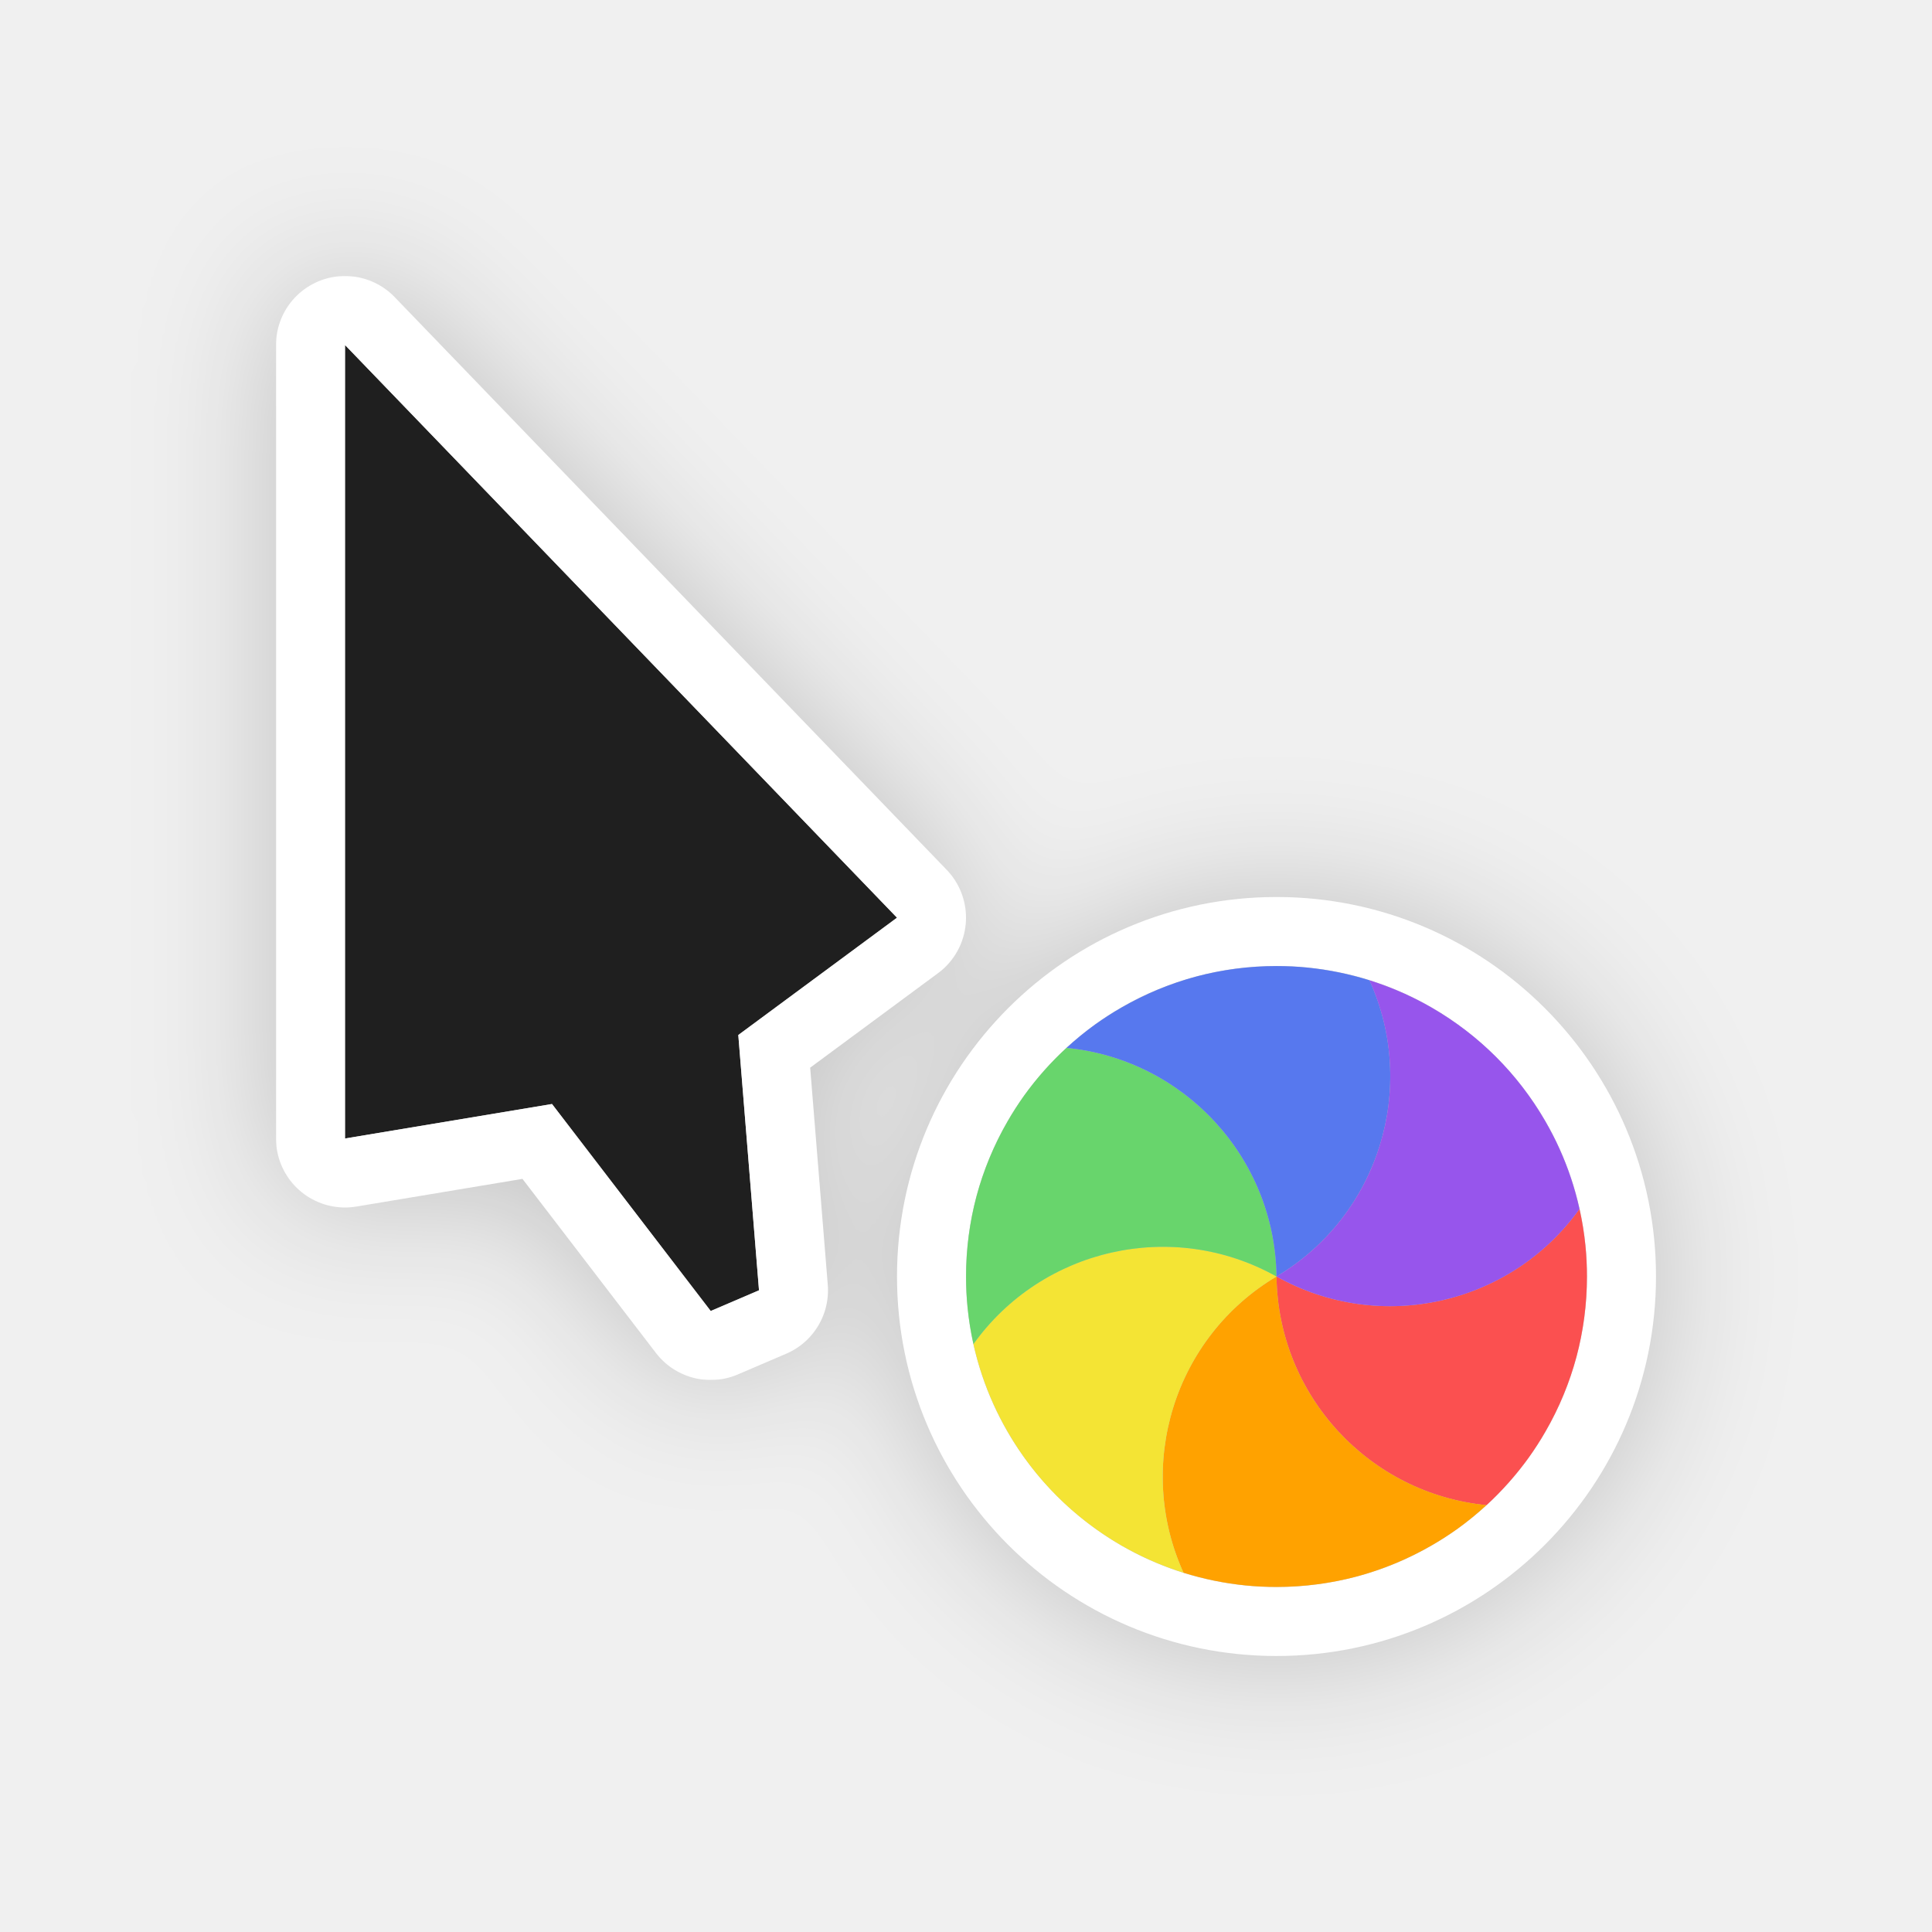
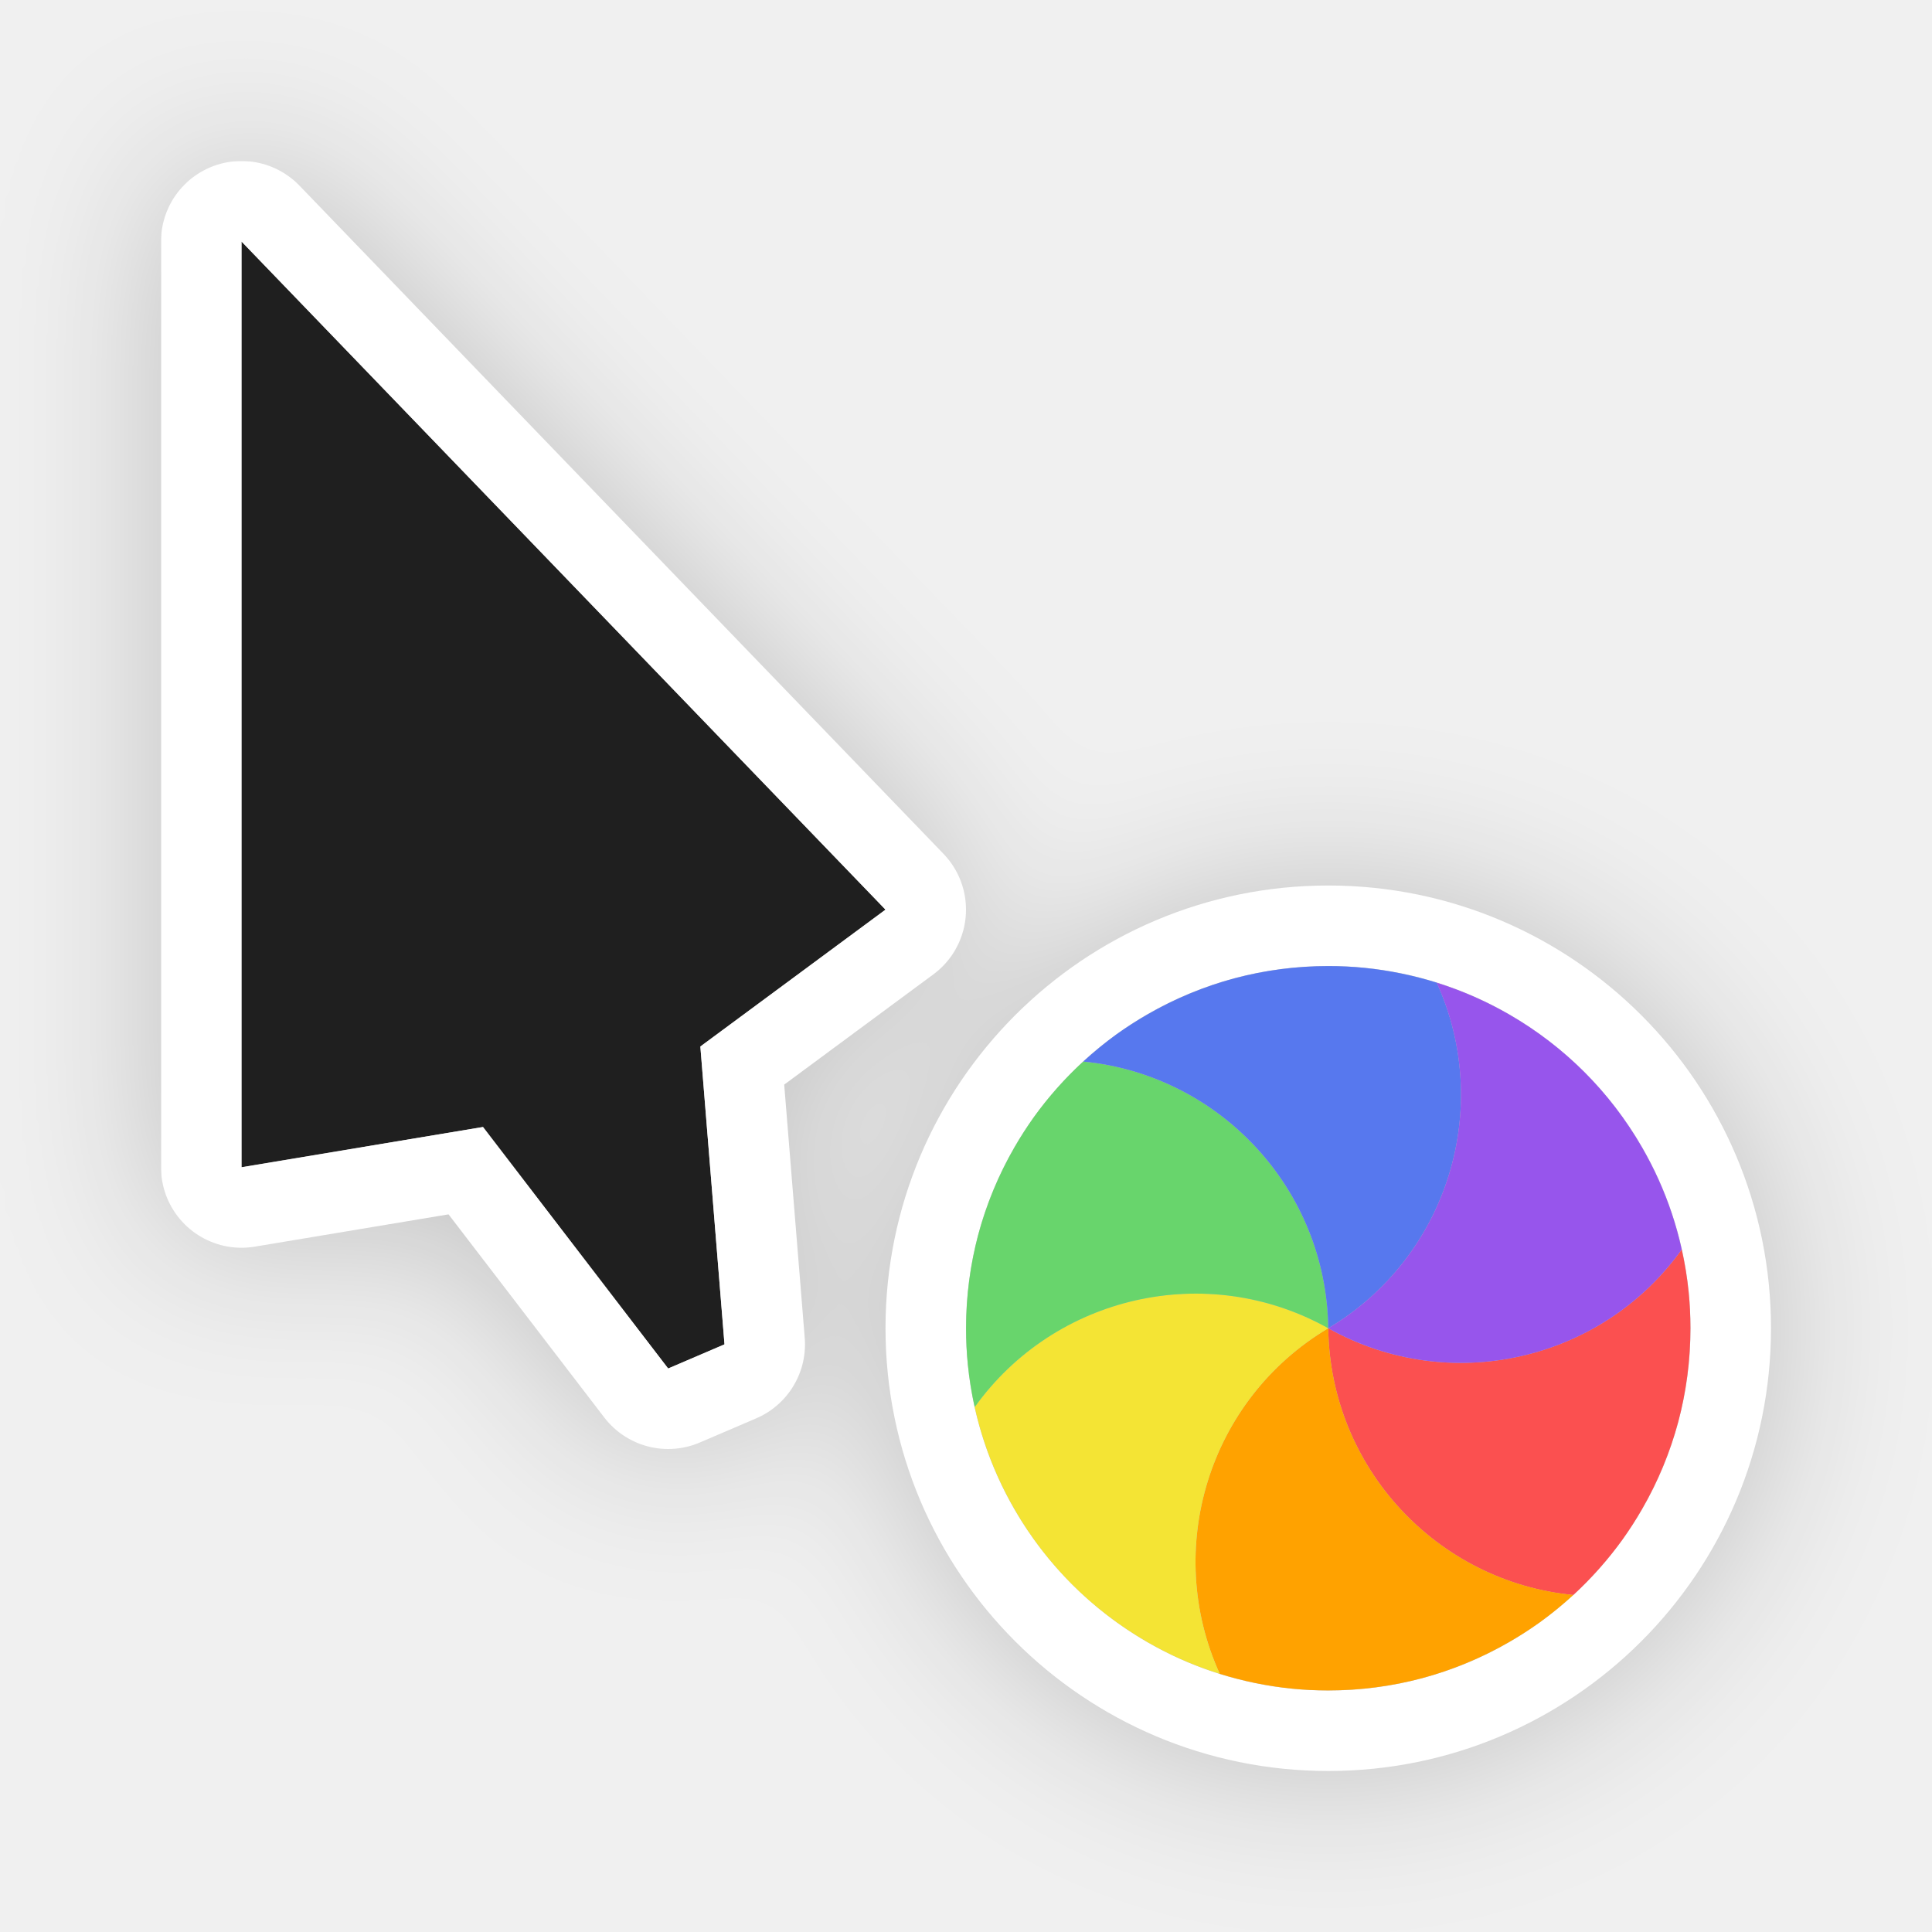
- <svg xmlns="http://www.w3.org/2000/svg" width="28" height="28" viewBox="0 0 28 28" fill="none">
+ <svg xmlns="http://www.w3.org/2000/svg" width="24" height="24" viewBox="0 0 24 24" fill="none">
  <g filter="url(#filter0_d_182_7271)">
-     <mask id="path-1-outside-1_182_7271" maskUnits="userSpaceOnUse" x="4" y="4" width="10" height="16" fill="black">
-       <rect fill="white" x="4" y="4" width="10" height="16" />
-       <path d="M13 13.3L5 5L5 16.5L8 16L10.3 19L11 18.7L10.7 15L13 13.3Z" />
+     <mask id="path-1-outside-1_182_7271" maskUnits="userSpaceOnUse" x="2" y="2" width="10" height="16" fill="black">
+       <rect fill="white" x="2" y="2" width="10" height="16" />
+       <path d="M11 11.3L3 3L3 14.5L6 14L8.3 17L9 16.7L8.7 13L11 11.3Z" />
    </mask>
-     <path d="M13 13.3L5 5L5 16.5L8 16L10.3 19L11 18.7L10.7 15L13 13.3Z" fill="#1F1F1F" />
-     <path d="M13 13.3L5 5L5 16.5L8 16L10.3 19L11 18.7L10.7 15L13 13.3Z" stroke="white" stroke-width="2" stroke-linejoin="round" mask="url(#path-1-outside-1_182_7271)" />
-     <circle cx="18.5" cy="18.5" r="5" transform="rotate(90 18.5 18.5)" stroke="white" stroke-linejoin="round" />
-     <path d="M22.891 17.52C22.93 17.695 22.959 17.872 22.977 18.051C22.992 18.198 22.999 18.348 22.999 18.5C22.999 18.903 22.946 19.293 22.847 19.665C22.747 20.036 22.598 20.401 22.396 20.75C22.321 20.881 22.239 21.007 22.153 21.128C21.973 21.377 21.769 21.606 21.544 21.814C19.85 21.649 18.523 20.232 18.5 18.5C20.011 19.346 21.902 18.905 22.891 17.52Z" fill="#FB5050" />
-     <path d="M21.544 21.813C21.412 21.934 21.273 22.048 21.128 22.153C21.007 22.239 20.881 22.321 20.75 22.396C20.401 22.598 20.036 22.747 19.665 22.847C19.293 22.946 18.903 22.999 18.5 22.999C18.348 22.999 18.198 22.992 18.051 22.977C17.745 22.946 17.444 22.884 17.152 22.793C16.448 21.243 17.012 19.385 18.5 18.5C18.523 20.232 19.85 21.649 21.544 21.813Z" fill="#FFA200" />
-     <path d="M17.152 22.793C16.982 22.739 16.814 22.676 16.651 22.602C16.515 22.541 16.382 22.472 16.25 22.397C15.902 22.195 15.59 21.954 15.318 21.682C15.046 21.41 14.805 21.099 14.604 20.75C14.528 20.618 14.459 20.485 14.398 20.349C14.272 20.07 14.175 19.778 14.108 19.479C15.098 18.094 16.989 17.654 18.5 18.5C17.012 19.386 16.448 21.244 17.152 22.793Z" fill="#F4E434" />
-     <path d="M14.108 19.48C14.069 19.305 14.041 19.128 14.023 18.949C14.008 18.802 14.001 18.652 14.001 18.5C14.001 18.097 14.054 17.707 14.153 17.335C14.253 16.964 14.402 16.599 14.604 16.25C14.679 16.119 14.761 15.993 14.847 15.872C15.027 15.623 15.231 15.394 15.456 15.187C17.15 15.351 18.477 16.768 18.5 18.5C16.989 17.654 15.098 18.095 14.108 19.48Z" fill="#68D56C" />
-     <path d="M15.456 15.187C15.588 15.066 15.727 14.952 15.872 14.847C15.993 14.761 16.119 14.679 16.25 14.604C16.599 14.402 16.964 14.253 17.335 14.153C17.707 14.054 18.097 14.001 18.5 14.001C18.652 14.001 18.802 14.008 18.949 14.023C19.255 14.054 19.556 14.116 19.848 14.207C20.552 15.757 19.988 17.615 18.5 18.5C18.477 16.768 17.15 15.351 15.456 15.187Z" fill="#5778EE" />
-     <path d="M19.847 14.207C20.018 14.261 20.186 14.324 20.349 14.398C20.485 14.459 20.618 14.528 20.749 14.603C21.098 14.805 21.41 15.046 21.682 15.318C21.954 15.59 22.195 15.902 22.396 16.25C22.472 16.382 22.541 16.515 22.602 16.651C22.728 16.93 22.825 17.222 22.891 17.521C21.902 18.906 20.011 19.346 18.5 18.5C19.988 17.614 20.552 15.757 19.847 14.207Z" fill="#9755EC" />
+     <path d="M11 11.3L3 3L3 14.5L6 14L8.3 17L9 16.7L8.7 13L11 11.3Z" fill="#1F1F1F" />
+     <path d="M11 11.3L3 3L3 14.5L6 14L8.3 17L9 16.7L8.7 13L11 11.3Z" stroke="white" stroke-width="2" stroke-linejoin="round" mask="url(#path-1-outside-1_182_7271)" />
+     <circle cx="16.5" cy="16.5" r="5" transform="rotate(90 16.5 16.5)" stroke="white" stroke-linejoin="round" />
+     <path d="M20.891 15.521C20.93 15.695 20.959 15.872 20.977 16.051C20.992 16.198 20.999 16.348 20.999 16.5C20.999 16.903 20.946 17.293 20.847 17.665C20.747 18.036 20.598 18.401 20.396 18.75C20.321 18.881 20.239 19.007 20.153 19.128C19.973 19.377 19.769 19.606 19.544 19.814C17.85 19.649 16.523 18.232 16.5 16.5C18.011 17.346 19.902 16.905 20.891 15.521Z" fill="#FB5050" />
+     <path d="M19.544 19.813C19.412 19.934 19.273 20.048 19.128 20.153C19.007 20.239 18.881 20.321 18.75 20.396C18.401 20.598 18.036 20.747 17.665 20.847C17.293 20.946 16.903 20.999 16.5 20.999C16.348 20.999 16.198 20.992 16.051 20.977C15.745 20.946 15.444 20.884 15.152 20.793C14.448 19.243 15.012 17.385 16.5 16.5C16.523 18.232 17.85 19.649 19.544 19.813Z" fill="#FFA200" />
+     <path d="M15.152 20.793C14.982 20.739 14.814 20.676 14.65 20.602C14.515 20.541 14.382 20.472 14.251 20.397C13.902 20.195 13.59 19.954 13.318 19.682C13.046 19.41 12.805 19.099 12.604 18.75C12.528 18.618 12.459 18.485 12.398 18.349C12.272 18.07 12.175 17.778 12.108 17.479C13.098 16.094 14.989 15.654 16.5 16.5C15.012 17.386 14.448 19.244 15.152 20.793Z" fill="#F4E434" />
+     <path d="M12.108 17.48C12.069 17.305 12.041 17.128 12.023 16.949C12.008 16.802 12.001 16.652 12.001 16.5C12.001 16.097 12.054 15.707 12.153 15.335C12.253 14.964 12.402 14.599 12.604 14.25C12.679 14.119 12.761 13.993 12.847 13.872C13.027 13.623 13.231 13.394 13.456 13.187C15.15 13.351 16.477 14.768 16.5 16.5C14.989 15.654 13.098 16.095 12.108 17.48Z" fill="#68D56C" />
+     <path d="M13.456 13.187C13.588 13.066 13.727 12.952 13.872 12.847C13.993 12.761 14.119 12.679 14.25 12.604C14.599 12.402 14.964 12.253 15.335 12.153C15.707 12.054 16.097 12.001 16.5 12.001C16.652 12.001 16.802 12.008 16.949 12.023C17.255 12.054 17.556 12.116 17.848 12.207C18.552 13.757 17.988 15.615 16.5 16.5C16.477 14.768 15.15 13.351 13.456 13.187Z" fill="#5778EE" />
+     <path d="M17.847 12.207C18.018 12.261 18.186 12.324 18.349 12.398C18.485 12.459 18.618 12.528 18.749 12.603C19.098 12.805 19.41 13.046 19.682 13.318C19.954 13.59 20.195 13.902 20.396 14.25C20.472 14.382 20.541 14.515 20.602 14.651C20.728 14.93 20.825 15.222 20.891 15.521C19.902 16.906 18.011 17.346 16.5 16.5C17.988 15.614 18.552 13.757 17.847 12.207Z" fill="#9755EC" />
  </g>
  <defs>
-     <filter id="filter0_d_182_7271" x="0" y="0" width="28" height="28" filterUnits="userSpaceOnUse" color-interpolation-filters="sRGB">
+     <filter id="filter0_d_182_7271" x="-2" y="-2" width="28" height="28" filterUnits="userSpaceOnUse" color-interpolation-filters="sRGB">
      <feFlood flood-opacity="0" result="BackgroundImageFix" />
      <feColorMatrix in="SourceAlpha" type="matrix" values="0 0 0 0 0 0 0 0 0 0 0 0 0 0 0 0 0 0 127 0" result="hardAlpha" />
      <feOffset />
      <feGaussianBlur stdDeviation="1" />
      <feColorMatrix type="matrix" values="0 0 0 0 0 0 0 0 0 0 0 0 0 0 0 0 0 0 0.2 0" />
      <feBlend mode="normal" in2="BackgroundImageFix" result="effect1_dropShadow_182_7271" />
      <feBlend mode="normal" in="SourceGraphic" in2="effect1_dropShadow_182_7271" result="shape" />
    </filter>
  </defs>
</svg>
